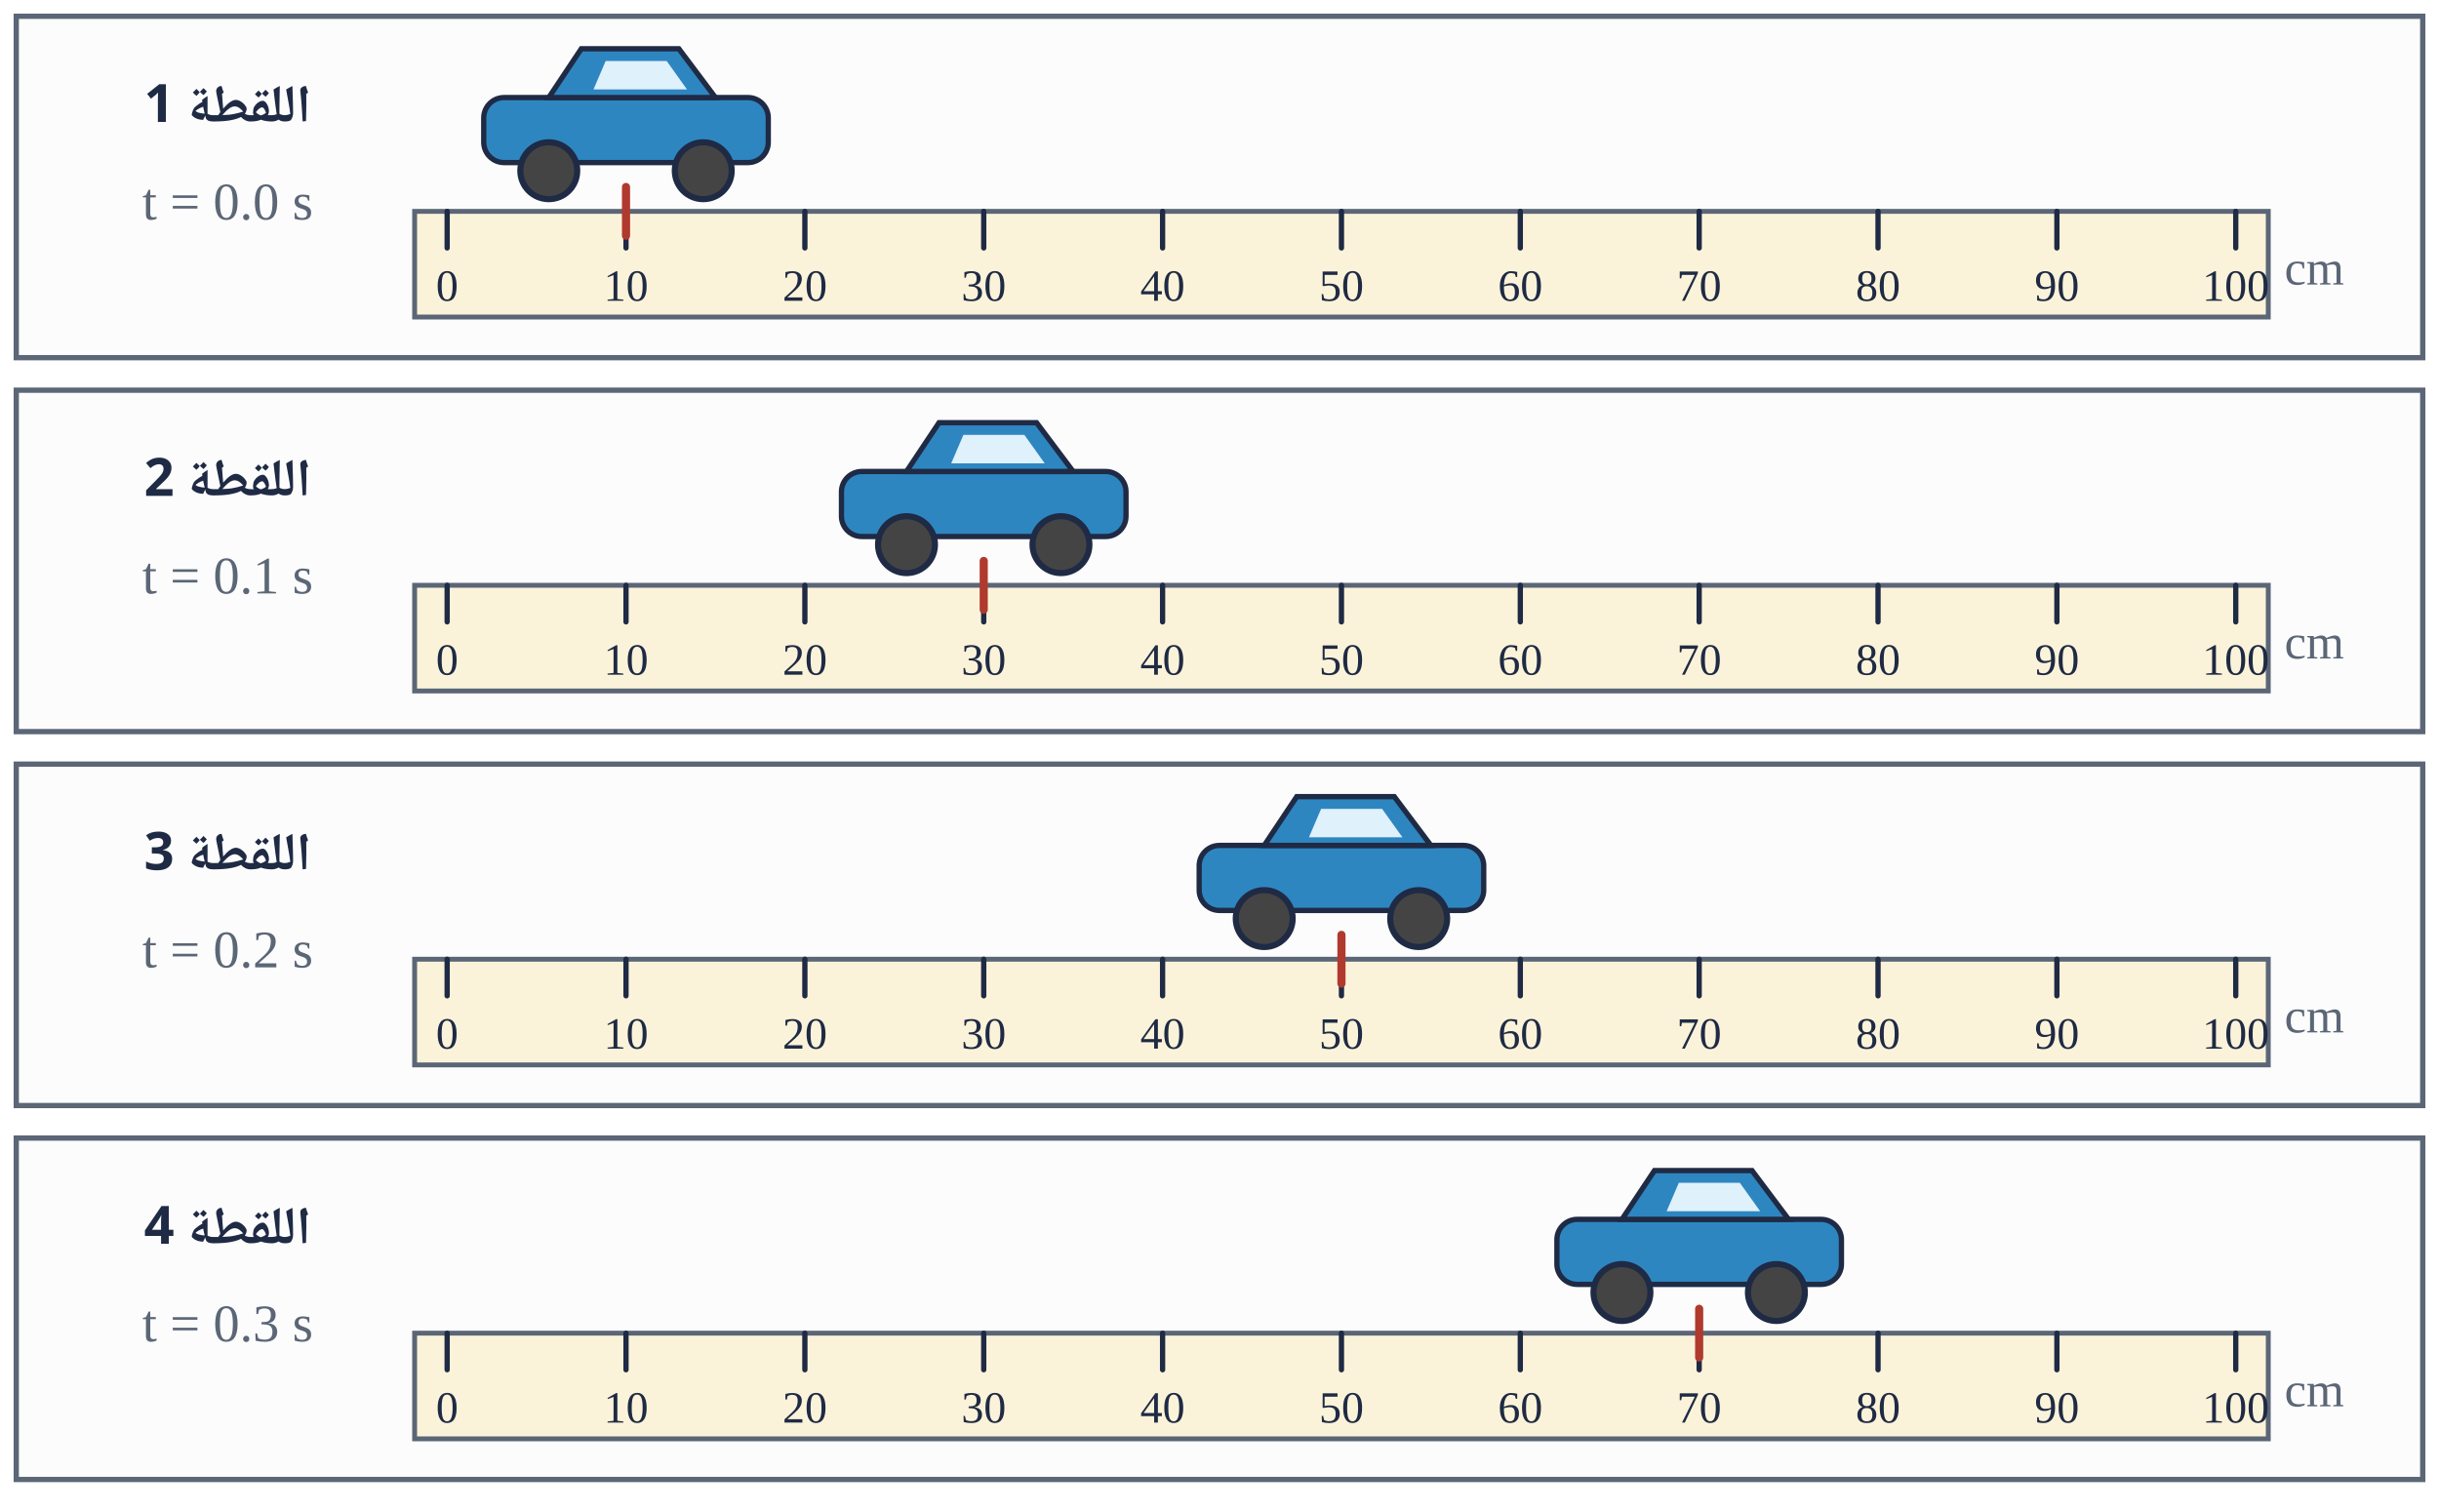
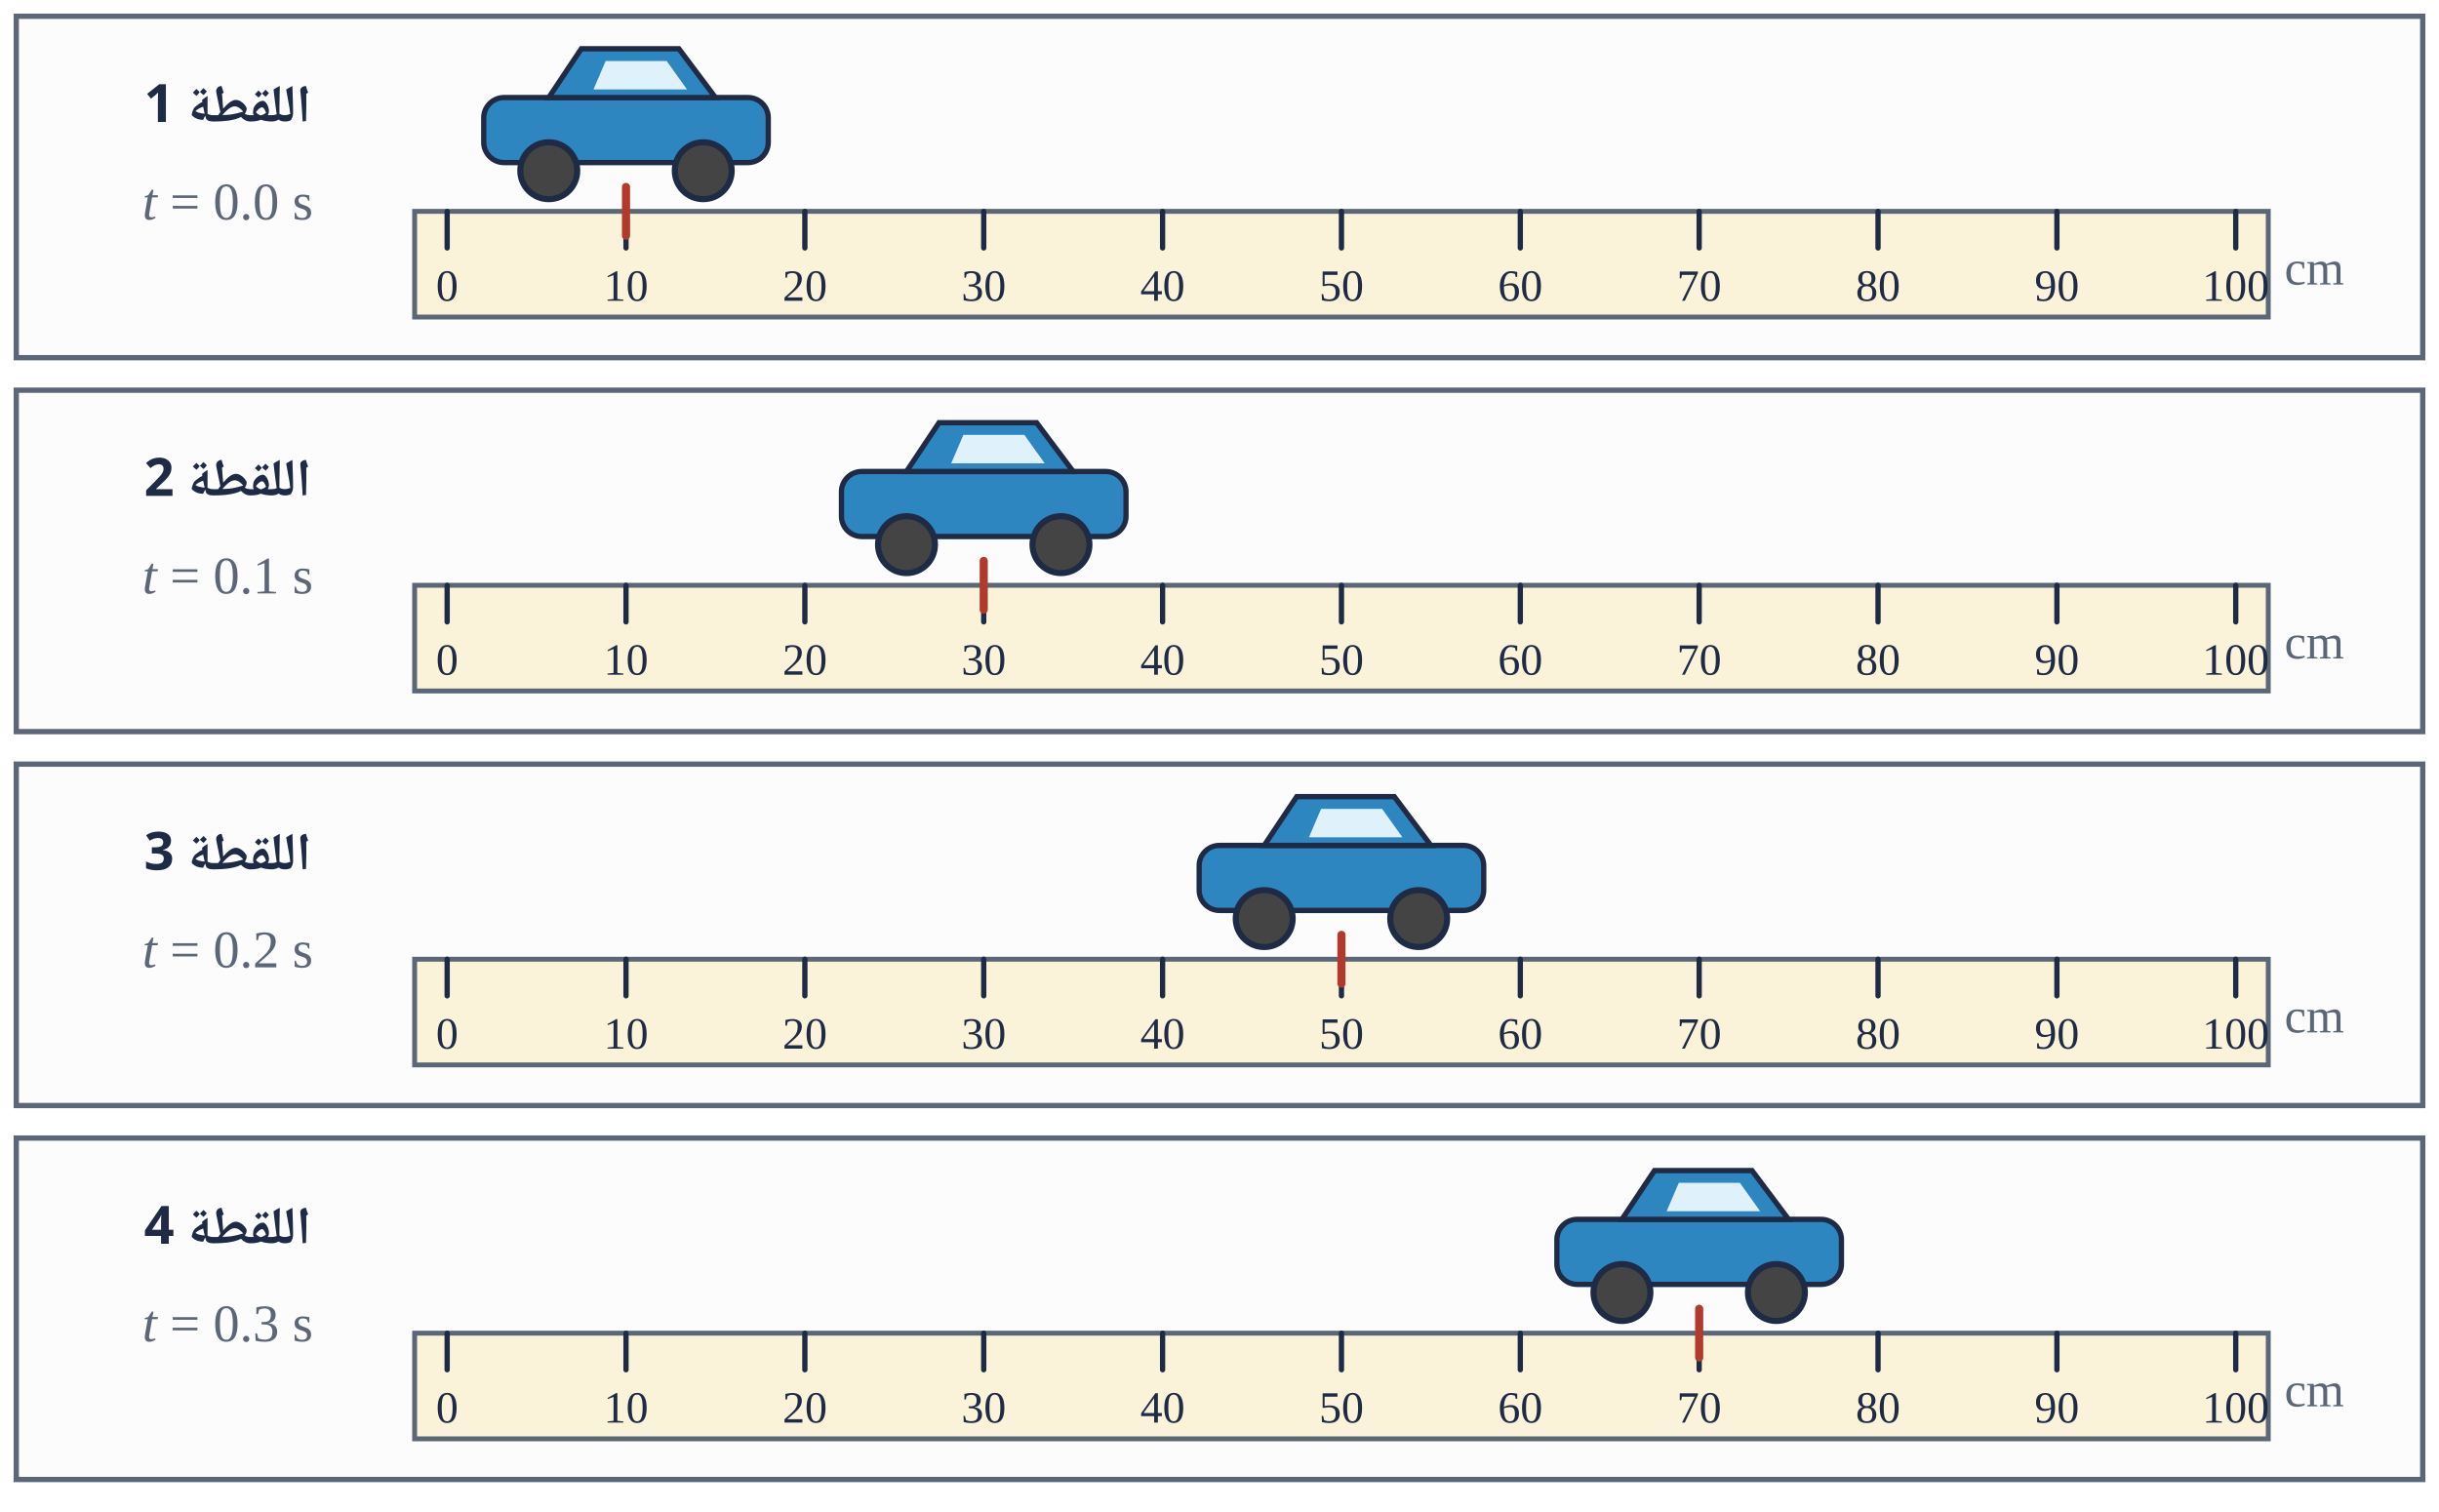
<svg xmlns="http://www.w3.org/2000/svg" viewBox="0 0 600 372" width="600" height="372">
  <rect width="600" height="372" fill="#fff" />
  <rect x="4" y="4" width="592" height="84" fill="#fcfcfc" stroke="#5b6676" stroke-width="1.3" />
  <rect x="102.0" y="52.0" width="456" height="26" fill="#fbf3d9" stroke="#5b6676" stroke-width="1.2" />
  <line x1="110.0" y1="52.0" x2="110.0" y2="61.0" stroke="#1f2a44" stroke-width="1.3" stroke-linecap="round" />
  <text x="110.0" y="74.0" text-anchor="middle" font-size="11" fill="#1f2a44" font-weight="normal" font-family="'Times New Roman',Times,serif">0</text>
  <line x1="154.0" y1="52.0" x2="154.0" y2="61.0" stroke="#1f2a44" stroke-width="1.3" stroke-linecap="round" />
  <text x="154.0" y="74.0" text-anchor="middle" font-size="11" fill="#1f2a44" font-weight="normal" font-family="'Times New Roman',Times,serif">10</text>
  <line x1="198.0" y1="52.0" x2="198.0" y2="61.0" stroke="#1f2a44" stroke-width="1.3" stroke-linecap="round" />
  <text x="198.0" y="74.0" text-anchor="middle" font-size="11" fill="#1f2a44" font-weight="normal" font-family="'Times New Roman',Times,serif">20</text>
  <line x1="242.0" y1="52.0" x2="242.0" y2="61.0" stroke="#1f2a44" stroke-width="1.3" stroke-linecap="round" />
  <text x="242.0" y="74.0" text-anchor="middle" font-size="11" fill="#1f2a44" font-weight="normal" font-family="'Times New Roman',Times,serif">30</text>
  <line x1="286.0" y1="52.0" x2="286.0" y2="61.0" stroke="#1f2a44" stroke-width="1.3" stroke-linecap="round" />
  <text x="286.0" y="74.0" text-anchor="middle" font-size="11" fill="#1f2a44" font-weight="normal" font-family="'Times New Roman',Times,serif">40</text>
  <line x1="330.0" y1="52.0" x2="330.0" y2="61.0" stroke="#1f2a44" stroke-width="1.3" stroke-linecap="round" />
  <text x="330.0" y="74.0" text-anchor="middle" font-size="11" fill="#1f2a44" font-weight="normal" font-family="'Times New Roman',Times,serif">50</text>
  <line x1="374.0" y1="52.0" x2="374.0" y2="61.0" stroke="#1f2a44" stroke-width="1.3" stroke-linecap="round" />
  <text x="374.0" y="74.0" text-anchor="middle" font-size="11" fill="#1f2a44" font-weight="normal" font-family="'Times New Roman',Times,serif">60</text>
  <line x1="418.0" y1="52.0" x2="418.0" y2="61.0" stroke="#1f2a44" stroke-width="1.3" stroke-linecap="round" />
  <text x="418.0" y="74.0" text-anchor="middle" font-size="11" fill="#1f2a44" font-weight="normal" font-family="'Times New Roman',Times,serif">70</text>
  <line x1="462.0" y1="52.0" x2="462.0" y2="61.0" stroke="#1f2a44" stroke-width="1.3" stroke-linecap="round" />
  <text x="462.0" y="74.0" text-anchor="middle" font-size="11" fill="#1f2a44" font-weight="normal" font-family="'Times New Roman',Times,serif">80</text>
  <line x1="506.0" y1="52.0" x2="506.0" y2="61.0" stroke="#1f2a44" stroke-width="1.3" stroke-linecap="round" />
  <text x="506.0" y="74.0" text-anchor="middle" font-size="11" fill="#1f2a44" font-weight="normal" font-family="'Times New Roman',Times,serif">90</text>
  <line x1="550.0" y1="52.0" x2="550.0" y2="61.0" stroke="#1f2a44" stroke-width="1.3" stroke-linecap="round" />
  <text x="550.0" y="74.0" text-anchor="middle" font-size="11" fill="#1f2a44" font-weight="normal" font-family="'Times New Roman',Times,serif">100</text>
  <text x="562.0" y="70.0" text-anchor="start" font-size="12" fill="#5b6676" font-weight="normal" font-family="'Times New Roman',Times,serif">cm</text>
  <g opacity="1.0">
    <rect x="119.0" y="24.0" width="70" height="16" rx="5" fill="#2e86c1" stroke="#1f2a44" stroke-width="1.3" />
    <polygon points="135.0,24.0 143.0,12.0 167.0,12.0 176.0,24.0" fill="#2e86c1" stroke="#1f2a44" stroke-width="1.3" />
    <polygon points="146.0,22.0 149.0,15.0 164.0,15.0 169.0,22.0" fill="#dff1fb" />
    <circle cx="135.0" cy="42.0" r="7" fill="#444" stroke="#1f2a44" stroke-width="1.5" />
    <circle cx="173.0" cy="42.0" r="7" fill="#444" stroke="#1f2a44" stroke-width="1.5" />
  </g>
  <line x1="154.0" y1="46.0" x2="154.0" y2="58.0" stroke="#b03a2e" stroke-width="2" stroke-linecap="round" />
  <text x="56.0" y="30.0" text-anchor="middle" font-size="13" fill="#1f2a44" font-weight="bold" font-family="'IBM Plex Sans Arabic','Noto Naskh Arabic',Tahoma,Arial,sans-serif" direction="rtl">اللقطة 1</text>
-   <text x="56.0" y="54.0" text-anchor="middle" font-size="13" fill="#5b6676" font-weight="normal" font-family="'Times New Roman',Times,serif">t = 0.0 s</text>
+   <text x="56.0" y="54.0" text-anchor="middle" font-size="13" fill="#5b6676" font-weight="normal" font-family="'Times New Roman',Times,serif">
+     <tspan font-style="italic">t</tspan> = 0.0 s</text>
  <rect x="4" y="96" width="592" height="84" fill="#fcfcfc" stroke="#5b6676" stroke-width="1.3" />
  <rect x="102.0" y="144.0" width="456" height="26" fill="#fbf3d9" stroke="#5b6676" stroke-width="1.2" />
  <line x1="110.0" y1="144.0" x2="110.0" y2="153.0" stroke="#1f2a44" stroke-width="1.3" stroke-linecap="round" />
  <text x="110.0" y="166.0" text-anchor="middle" font-size="11" fill="#1f2a44" font-weight="normal" font-family="'Times New Roman',Times,serif">0</text>
  <line x1="154.0" y1="144.0" x2="154.0" y2="153.0" stroke="#1f2a44" stroke-width="1.3" stroke-linecap="round" />
  <text x="154.0" y="166.0" text-anchor="middle" font-size="11" fill="#1f2a44" font-weight="normal" font-family="'Times New Roman',Times,serif">10</text>
  <line x1="198.0" y1="144.0" x2="198.0" y2="153.0" stroke="#1f2a44" stroke-width="1.3" stroke-linecap="round" />
  <text x="198.0" y="166.0" text-anchor="middle" font-size="11" fill="#1f2a44" font-weight="normal" font-family="'Times New Roman',Times,serif">20</text>
  <line x1="242.0" y1="144.0" x2="242.0" y2="153.0" stroke="#1f2a44" stroke-width="1.3" stroke-linecap="round" />
  <text x="242.0" y="166.0" text-anchor="middle" font-size="11" fill="#1f2a44" font-weight="normal" font-family="'Times New Roman',Times,serif">30</text>
  <line x1="286.0" y1="144.0" x2="286.0" y2="153.0" stroke="#1f2a44" stroke-width="1.3" stroke-linecap="round" />
  <text x="286.0" y="166.0" text-anchor="middle" font-size="11" fill="#1f2a44" font-weight="normal" font-family="'Times New Roman',Times,serif">40</text>
  <line x1="330.0" y1="144.0" x2="330.0" y2="153.0" stroke="#1f2a44" stroke-width="1.3" stroke-linecap="round" />
  <text x="330.0" y="166.0" text-anchor="middle" font-size="11" fill="#1f2a44" font-weight="normal" font-family="'Times New Roman',Times,serif">50</text>
  <line x1="374.0" y1="144.0" x2="374.0" y2="153.0" stroke="#1f2a44" stroke-width="1.3" stroke-linecap="round" />
  <text x="374.0" y="166.0" text-anchor="middle" font-size="11" fill="#1f2a44" font-weight="normal" font-family="'Times New Roman',Times,serif">60</text>
  <line x1="418.0" y1="144.0" x2="418.0" y2="153.0" stroke="#1f2a44" stroke-width="1.3" stroke-linecap="round" />
  <text x="418.0" y="166.0" text-anchor="middle" font-size="11" fill="#1f2a44" font-weight="normal" font-family="'Times New Roman',Times,serif">70</text>
  <line x1="462.0" y1="144.0" x2="462.0" y2="153.0" stroke="#1f2a44" stroke-width="1.3" stroke-linecap="round" />
  <text x="462.0" y="166.0" text-anchor="middle" font-size="11" fill="#1f2a44" font-weight="normal" font-family="'Times New Roman',Times,serif">80</text>
  <line x1="506.0" y1="144.0" x2="506.0" y2="153.0" stroke="#1f2a44" stroke-width="1.3" stroke-linecap="round" />
  <text x="506.0" y="166.0" text-anchor="middle" font-size="11" fill="#1f2a44" font-weight="normal" font-family="'Times New Roman',Times,serif">90</text>
  <line x1="550.0" y1="144.0" x2="550.0" y2="153.0" stroke="#1f2a44" stroke-width="1.3" stroke-linecap="round" />
  <text x="550.0" y="166.0" text-anchor="middle" font-size="11" fill="#1f2a44" font-weight="normal" font-family="'Times New Roman',Times,serif">100</text>
  <text x="562.0" y="162.0" text-anchor="start" font-size="12" fill="#5b6676" font-weight="normal" font-family="'Times New Roman',Times,serif">cm</text>
  <g opacity="1.0">
    <rect x="207.0" y="116.0" width="70" height="16" rx="5" fill="#2e86c1" stroke="#1f2a44" stroke-width="1.3" />
    <polygon points="223.0,116.0 231.0,104.0 255.0,104.0 264.0,116.0" fill="#2e86c1" stroke="#1f2a44" stroke-width="1.3" />
    <polygon points="234.0,114.0 237.0,107.0 252.0,107.0 257.0,114.0" fill="#dff1fb" />
    <circle cx="223.0" cy="134.0" r="7" fill="#444" stroke="#1f2a44" stroke-width="1.5" />
    <circle cx="261.0" cy="134.0" r="7" fill="#444" stroke="#1f2a44" stroke-width="1.5" />
  </g>
  <line x1="242.0" y1="138.0" x2="242.0" y2="150.0" stroke="#b03a2e" stroke-width="2" stroke-linecap="round" />
  <text x="56.0" y="122.0" text-anchor="middle" font-size="13" fill="#1f2a44" font-weight="bold" font-family="'IBM Plex Sans Arabic','Noto Naskh Arabic',Tahoma,Arial,sans-serif" direction="rtl">اللقطة 2</text>
-   <text x="56.0" y="146.0" text-anchor="middle" font-size="13" fill="#5b6676" font-weight="normal" font-family="'Times New Roman',Times,serif">t = 0.1 s</text>
+   <text x="56.0" y="146.0" text-anchor="middle" font-size="13" fill="#5b6676" font-weight="normal" font-family="'Times New Roman',Times,serif">
+     <tspan font-style="italic">t</tspan> = 0.1 s</text>
  <rect x="4" y="188" width="592" height="84" fill="#fcfcfc" stroke="#5b6676" stroke-width="1.3" />
  <rect x="102.0" y="236.0" width="456" height="26" fill="#fbf3d9" stroke="#5b6676" stroke-width="1.2" />
  <line x1="110.0" y1="236.0" x2="110.0" y2="245.0" stroke="#1f2a44" stroke-width="1.3" stroke-linecap="round" />
  <text x="110.0" y="258.0" text-anchor="middle" font-size="11" fill="#1f2a44" font-weight="normal" font-family="'Times New Roman',Times,serif">0</text>
  <line x1="154.0" y1="236.0" x2="154.0" y2="245.0" stroke="#1f2a44" stroke-width="1.3" stroke-linecap="round" />
  <text x="154.0" y="258.0" text-anchor="middle" font-size="11" fill="#1f2a44" font-weight="normal" font-family="'Times New Roman',Times,serif">10</text>
  <line x1="198.0" y1="236.0" x2="198.0" y2="245.0" stroke="#1f2a44" stroke-width="1.3" stroke-linecap="round" />
  <text x="198.0" y="258.0" text-anchor="middle" font-size="11" fill="#1f2a44" font-weight="normal" font-family="'Times New Roman',Times,serif">20</text>
  <line x1="242.0" y1="236.0" x2="242.0" y2="245.0" stroke="#1f2a44" stroke-width="1.3" stroke-linecap="round" />
  <text x="242.0" y="258.0" text-anchor="middle" font-size="11" fill="#1f2a44" font-weight="normal" font-family="'Times New Roman',Times,serif">30</text>
  <line x1="286.0" y1="236.0" x2="286.0" y2="245.0" stroke="#1f2a44" stroke-width="1.3" stroke-linecap="round" />
  <text x="286.0" y="258.0" text-anchor="middle" font-size="11" fill="#1f2a44" font-weight="normal" font-family="'Times New Roman',Times,serif">40</text>
  <line x1="330.0" y1="236.0" x2="330.0" y2="245.0" stroke="#1f2a44" stroke-width="1.3" stroke-linecap="round" />
  <text x="330.0" y="258.0" text-anchor="middle" font-size="11" fill="#1f2a44" font-weight="normal" font-family="'Times New Roman',Times,serif">50</text>
  <line x1="374.0" y1="236.0" x2="374.0" y2="245.0" stroke="#1f2a44" stroke-width="1.3" stroke-linecap="round" />
  <text x="374.0" y="258.0" text-anchor="middle" font-size="11" fill="#1f2a44" font-weight="normal" font-family="'Times New Roman',Times,serif">60</text>
  <line x1="418.0" y1="236.0" x2="418.0" y2="245.0" stroke="#1f2a44" stroke-width="1.3" stroke-linecap="round" />
  <text x="418.0" y="258.0" text-anchor="middle" font-size="11" fill="#1f2a44" font-weight="normal" font-family="'Times New Roman',Times,serif">70</text>
  <line x1="462.0" y1="236.0" x2="462.0" y2="245.0" stroke="#1f2a44" stroke-width="1.3" stroke-linecap="round" />
  <text x="462.0" y="258.0" text-anchor="middle" font-size="11" fill="#1f2a44" font-weight="normal" font-family="'Times New Roman',Times,serif">80</text>
  <line x1="506.0" y1="236.0" x2="506.0" y2="245.0" stroke="#1f2a44" stroke-width="1.3" stroke-linecap="round" />
  <text x="506.0" y="258.0" text-anchor="middle" font-size="11" fill="#1f2a44" font-weight="normal" font-family="'Times New Roman',Times,serif">90</text>
  <line x1="550.0" y1="236.0" x2="550.0" y2="245.0" stroke="#1f2a44" stroke-width="1.3" stroke-linecap="round" />
  <text x="550.0" y="258.0" text-anchor="middle" font-size="11" fill="#1f2a44" font-weight="normal" font-family="'Times New Roman',Times,serif">100</text>
  <text x="562.0" y="254.0" text-anchor="start" font-size="12" fill="#5b6676" font-weight="normal" font-family="'Times New Roman',Times,serif">cm</text>
  <g opacity="1.0">
    <rect x="295.0" y="208.0" width="70" height="16" rx="5" fill="#2e86c1" stroke="#1f2a44" stroke-width="1.3" />
    <polygon points="311.0,208.0 319.0,196.0 343.0,196.0 352.0,208.0" fill="#2e86c1" stroke="#1f2a44" stroke-width="1.3" />
    <polygon points="322.0,206.0 325.0,199.0 340.0,199.0 345.0,206.0" fill="#dff1fb" />
    <circle cx="311.0" cy="226.0" r="7" fill="#444" stroke="#1f2a44" stroke-width="1.5" />
    <circle cx="349.0" cy="226.0" r="7" fill="#444" stroke="#1f2a44" stroke-width="1.5" />
  </g>
  <line x1="330.0" y1="230.0" x2="330.0" y2="242.0" stroke="#b03a2e" stroke-width="2" stroke-linecap="round" />
  <text x="56.0" y="214.0" text-anchor="middle" font-size="13" fill="#1f2a44" font-weight="bold" font-family="'IBM Plex Sans Arabic','Noto Naskh Arabic',Tahoma,Arial,sans-serif" direction="rtl">اللقطة 3</text>
-   <text x="56.0" y="238.0" text-anchor="middle" font-size="13" fill="#5b6676" font-weight="normal" font-family="'Times New Roman',Times,serif">t = 0.2 s</text>
+   <text x="56.0" y="238.0" text-anchor="middle" font-size="13" fill="#5b6676" font-weight="normal" font-family="'Times New Roman',Times,serif">
+     <tspan font-style="italic">t</tspan> = 0.2 s</text>
  <rect x="4" y="280" width="592" height="84" fill="#fcfcfc" stroke="#5b6676" stroke-width="1.3" />
  <rect x="102.0" y="328.0" width="456" height="26" fill="#fbf3d9" stroke="#5b6676" stroke-width="1.2" />
  <line x1="110.0" y1="328.0" x2="110.0" y2="337.0" stroke="#1f2a44" stroke-width="1.3" stroke-linecap="round" />
  <text x="110.0" y="350.0" text-anchor="middle" font-size="11" fill="#1f2a44" font-weight="normal" font-family="'Times New Roman',Times,serif">0</text>
  <line x1="154.0" y1="328.0" x2="154.0" y2="337.0" stroke="#1f2a44" stroke-width="1.3" stroke-linecap="round" />
  <text x="154.0" y="350.0" text-anchor="middle" font-size="11" fill="#1f2a44" font-weight="normal" font-family="'Times New Roman',Times,serif">10</text>
  <line x1="198.0" y1="328.0" x2="198.0" y2="337.0" stroke="#1f2a44" stroke-width="1.3" stroke-linecap="round" />
  <text x="198.0" y="350.0" text-anchor="middle" font-size="11" fill="#1f2a44" font-weight="normal" font-family="'Times New Roman',Times,serif">20</text>
  <line x1="242.0" y1="328.0" x2="242.0" y2="337.0" stroke="#1f2a44" stroke-width="1.3" stroke-linecap="round" />
  <text x="242.0" y="350.0" text-anchor="middle" font-size="11" fill="#1f2a44" font-weight="normal" font-family="'Times New Roman',Times,serif">30</text>
  <line x1="286.0" y1="328.0" x2="286.0" y2="337.0" stroke="#1f2a44" stroke-width="1.3" stroke-linecap="round" />
  <text x="286.0" y="350.0" text-anchor="middle" font-size="11" fill="#1f2a44" font-weight="normal" font-family="'Times New Roman',Times,serif">40</text>
  <line x1="330.0" y1="328.0" x2="330.0" y2="337.0" stroke="#1f2a44" stroke-width="1.3" stroke-linecap="round" />
  <text x="330.0" y="350.0" text-anchor="middle" font-size="11" fill="#1f2a44" font-weight="normal" font-family="'Times New Roman',Times,serif">50</text>
  <line x1="374.0" y1="328.0" x2="374.0" y2="337.0" stroke="#1f2a44" stroke-width="1.3" stroke-linecap="round" />
  <text x="374.0" y="350.0" text-anchor="middle" font-size="11" fill="#1f2a44" font-weight="normal" font-family="'Times New Roman',Times,serif">60</text>
  <line x1="418.0" y1="328.0" x2="418.0" y2="337.0" stroke="#1f2a44" stroke-width="1.3" stroke-linecap="round" />
  <text x="418.0" y="350.0" text-anchor="middle" font-size="11" fill="#1f2a44" font-weight="normal" font-family="'Times New Roman',Times,serif">70</text>
  <line x1="462.0" y1="328.0" x2="462.0" y2="337.0" stroke="#1f2a44" stroke-width="1.3" stroke-linecap="round" />
  <text x="462.0" y="350.0" text-anchor="middle" font-size="11" fill="#1f2a44" font-weight="normal" font-family="'Times New Roman',Times,serif">80</text>
  <line x1="506.0" y1="328.0" x2="506.0" y2="337.0" stroke="#1f2a44" stroke-width="1.3" stroke-linecap="round" />
  <text x="506.0" y="350.0" text-anchor="middle" font-size="11" fill="#1f2a44" font-weight="normal" font-family="'Times New Roman',Times,serif">90</text>
  <line x1="550.0" y1="328.0" x2="550.0" y2="337.0" stroke="#1f2a44" stroke-width="1.3" stroke-linecap="round" />
  <text x="550.0" y="350.0" text-anchor="middle" font-size="11" fill="#1f2a44" font-weight="normal" font-family="'Times New Roman',Times,serif">100</text>
  <text x="562.0" y="346.0" text-anchor="start" font-size="12" fill="#5b6676" font-weight="normal" font-family="'Times New Roman',Times,serif">cm</text>
  <g opacity="1.0">
    <rect x="383.0" y="300.0" width="70" height="16" rx="5" fill="#2e86c1" stroke="#1f2a44" stroke-width="1.3" />
    <polygon points="399.0,300.0 407.0,288.0 431.0,288.0 440.0,300.0" fill="#2e86c1" stroke="#1f2a44" stroke-width="1.3" />
    <polygon points="410.0,298.0 413.0,291.0 428.0,291.0 433.0,298.0" fill="#dff1fb" />
    <circle cx="399.0" cy="318.0" r="7" fill="#444" stroke="#1f2a44" stroke-width="1.5" />
    <circle cx="437.0" cy="318.0" r="7" fill="#444" stroke="#1f2a44" stroke-width="1.5" />
  </g>
  <line x1="418.0" y1="322.0" x2="418.0" y2="334.0" stroke="#b03a2e" stroke-width="2" stroke-linecap="round" />
  <text x="56.0" y="306.0" text-anchor="middle" font-size="13" fill="#1f2a44" font-weight="bold" font-family="'IBM Plex Sans Arabic','Noto Naskh Arabic',Tahoma,Arial,sans-serif" direction="rtl">اللقطة 4</text>
-   <text x="56.0" y="330.0" text-anchor="middle" font-size="13" fill="#5b6676" font-weight="normal" font-family="'Times New Roman',Times,serif">t = 0.3 s</text>
+   <text x="56.0" y="330.0" text-anchor="middle" font-size="13" fill="#5b6676" font-weight="normal" font-family="'Times New Roman',Times,serif">
+     <tspan font-style="italic">t</tspan> = 0.3 s</text>
</svg>
